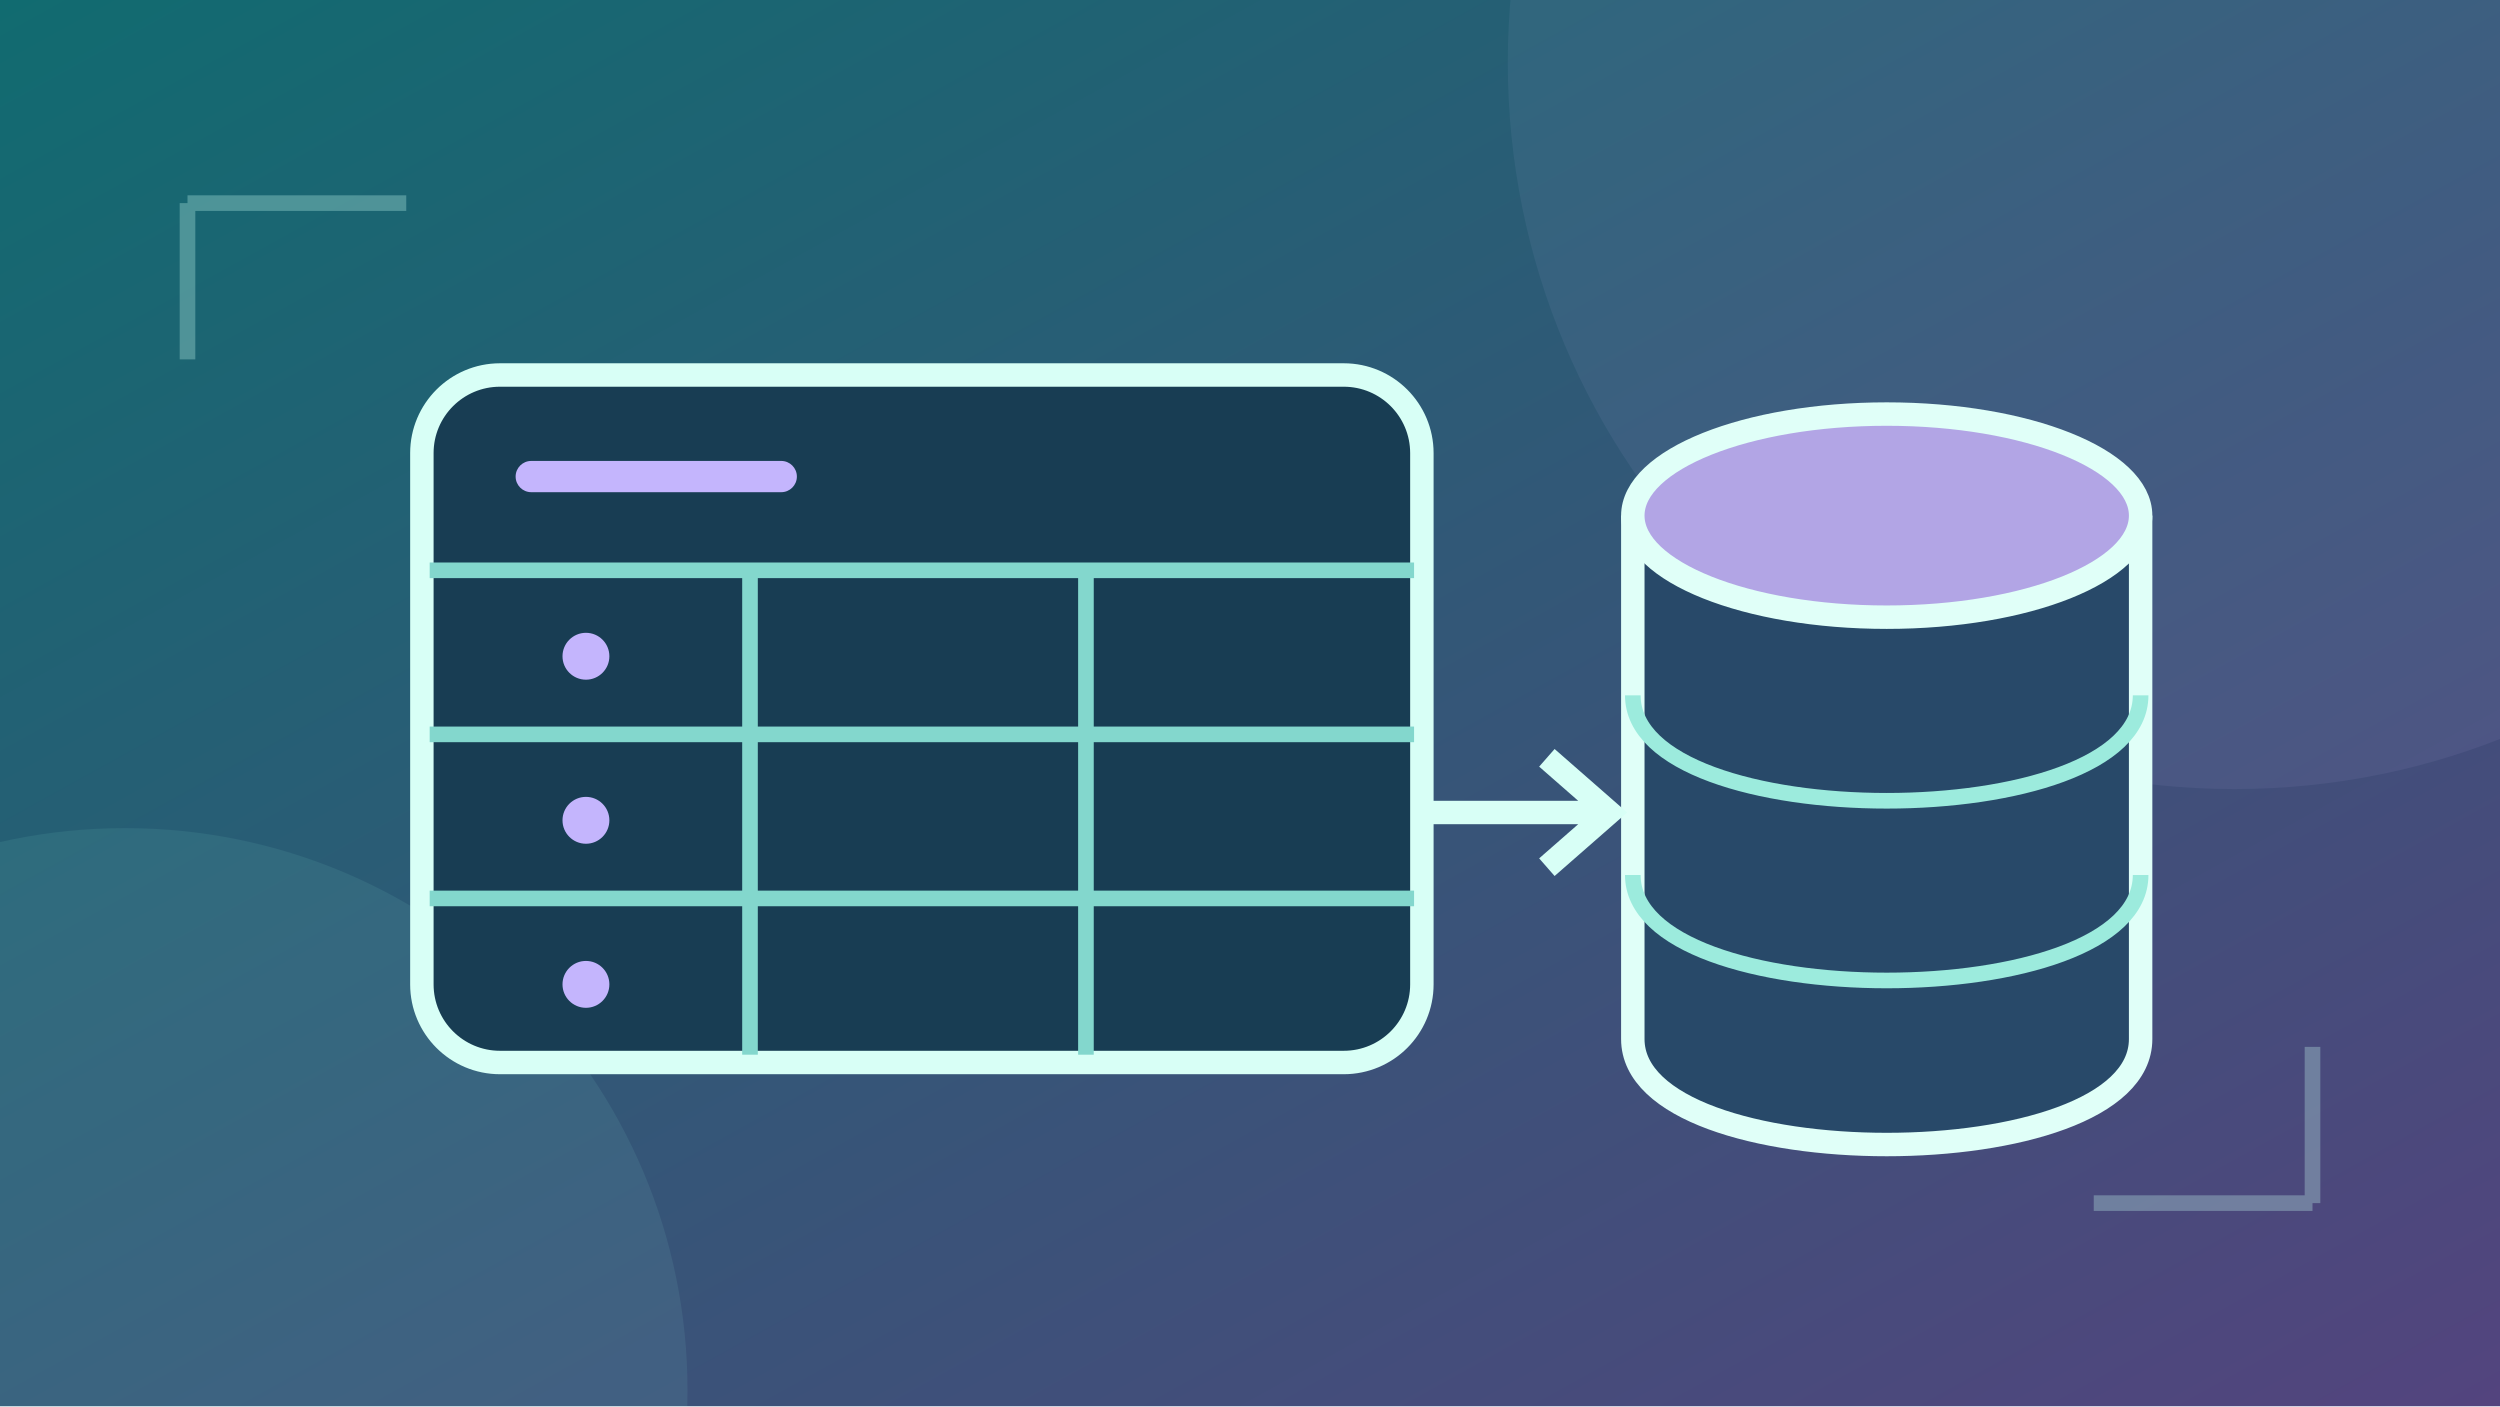
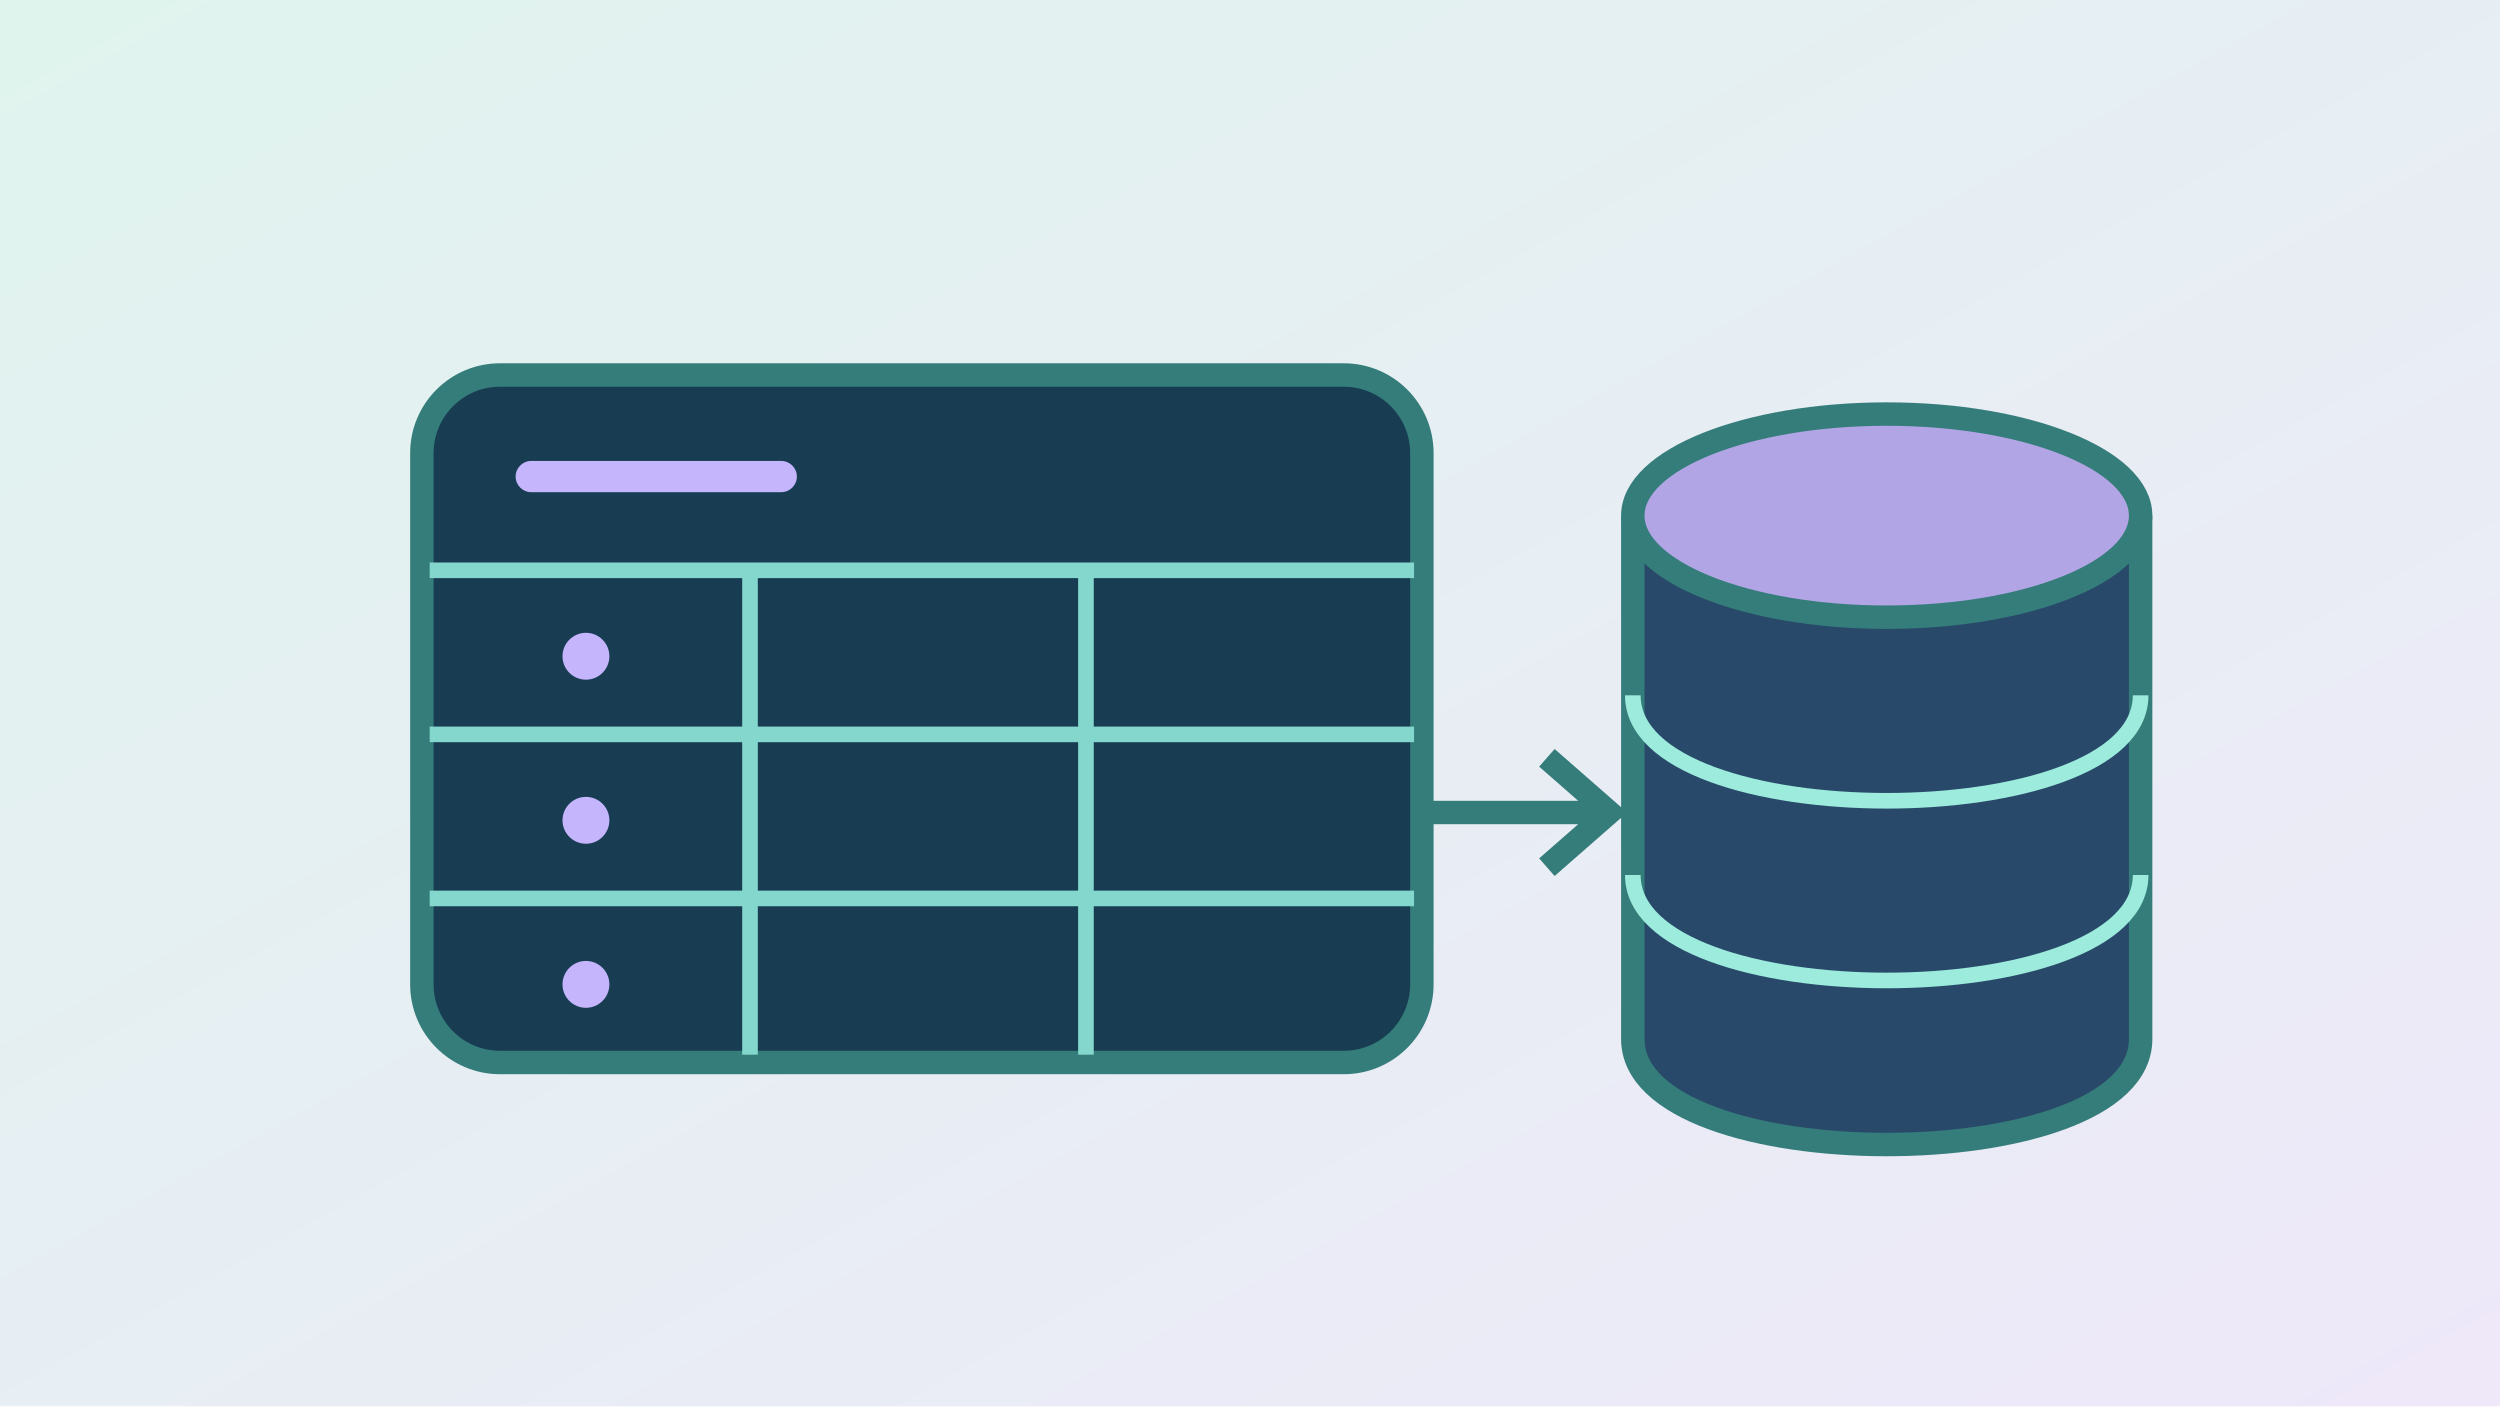
<svg xmlns="http://www.w3.org/2000/svg" viewBox="0 0 320 180" width="320" height="180">
  <defs>
    <linearGradient id="bg" x1="0" y1="0" x2="1" y2="1">
-       <stop stop-color="#116b70" />
-       <stop offset="1" stop-color="#53447e" />
+       <stop stop-color="#e0f4ee" />
+       <stop offset="1" stop-color="#eee8f9" />
    </linearGradient>
  </defs>
  <rect width="320" height="180" fill="url(#bg)" />
-   <circle cx="286" cy="8" r="93" fill="#d3c8ff" opacity=".07" />
-   <circle cx="16" cy="178" r="72" fill="#9effe6" opacity=".08" />
-   <path d="M24 26h28M24 26v20M296 154h-28M296 154v-20" fill="none" stroke="#c9fff2" opacity=".3" stroke-width="2" />
-   <rect x="54" y="48" width="128" height="88" rx="10" fill="#183d53" stroke="#d8fff6" stroke-width="3" />
+   <rect x="54" y="48" width="128" height="88" rx="10" fill="#183d53" stroke="#357d7a" stroke-width="3" />
  <path d="M55 73h126M55 94h126M55 115h126M96 73v62M139 73v62" stroke="#83d7cd" stroke-width="2" />
  <g fill="#c4b5fd">
    <rect x="66" y="59" width="36" height="4" rx="2" />
    <circle cx="75" cy="84" r="3" />
    <circle cx="75" cy="105" r="3" />
    <circle cx="75" cy="126" r="3" />
  </g>
-   <path d="M209 66v67c0 18 65 18 65 0V66" fill="#284969" stroke="#e0fff8" stroke-width="3" />
+   <path d="M209 66v67c0 18 65 18 65 0V66" fill="#284969" stroke="#357d7a" stroke-width="3" />
  <path d="M209 89c0 18 65 18 65 0m-65 23c0 18 65 18 65 0" fill="none" stroke="#9cebdd" stroke-width="2" />
-   <ellipse cx="241.5" cy="66" rx="32.5" ry="13" fill="#b2a5e5" stroke="#e0fff8" stroke-width="3" />
-   <path d="M183 104h23m-8-7 8 7-8 7" fill="none" stroke="#d8fff6" stroke-width="3" />
+   <ellipse cx="241.5" cy="66" rx="32.5" ry="13" fill="#b2a5e5" stroke="#357d7a" stroke-width="3" />
+   <path d="M183 104h23m-8-7 8 7-8 7" fill="none" stroke="#357d7a" stroke-width="3" />
</svg>
